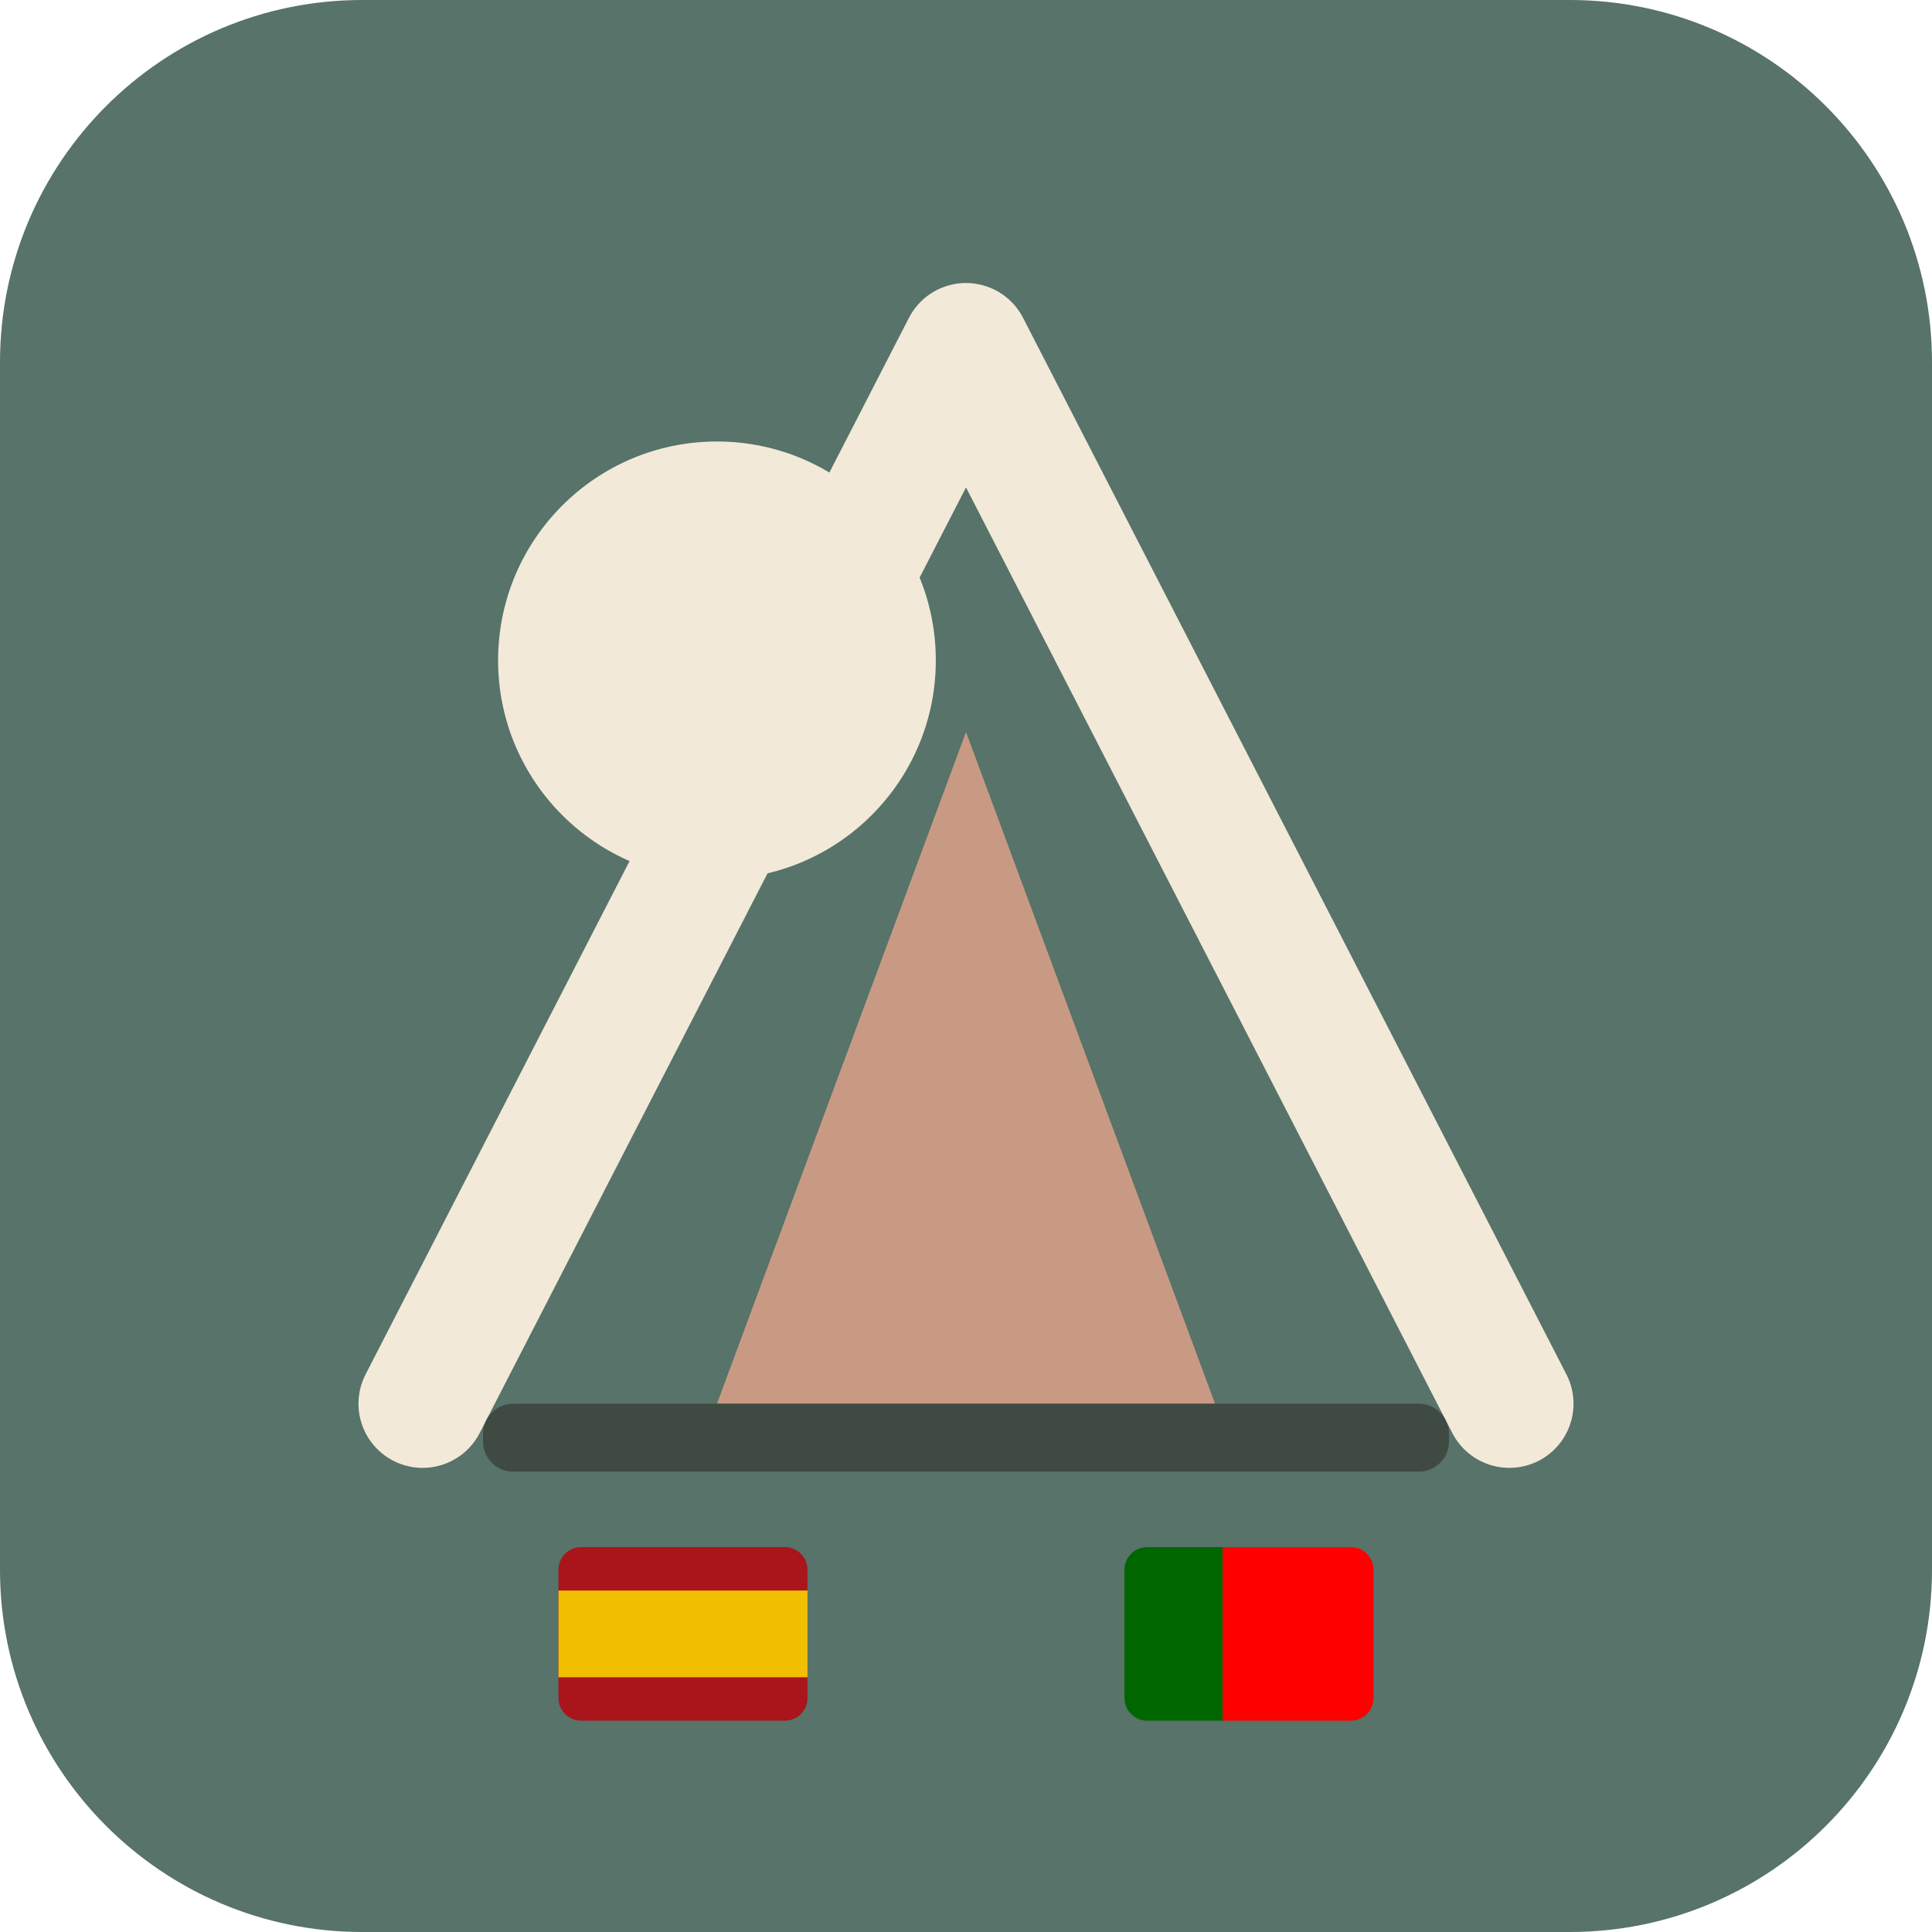
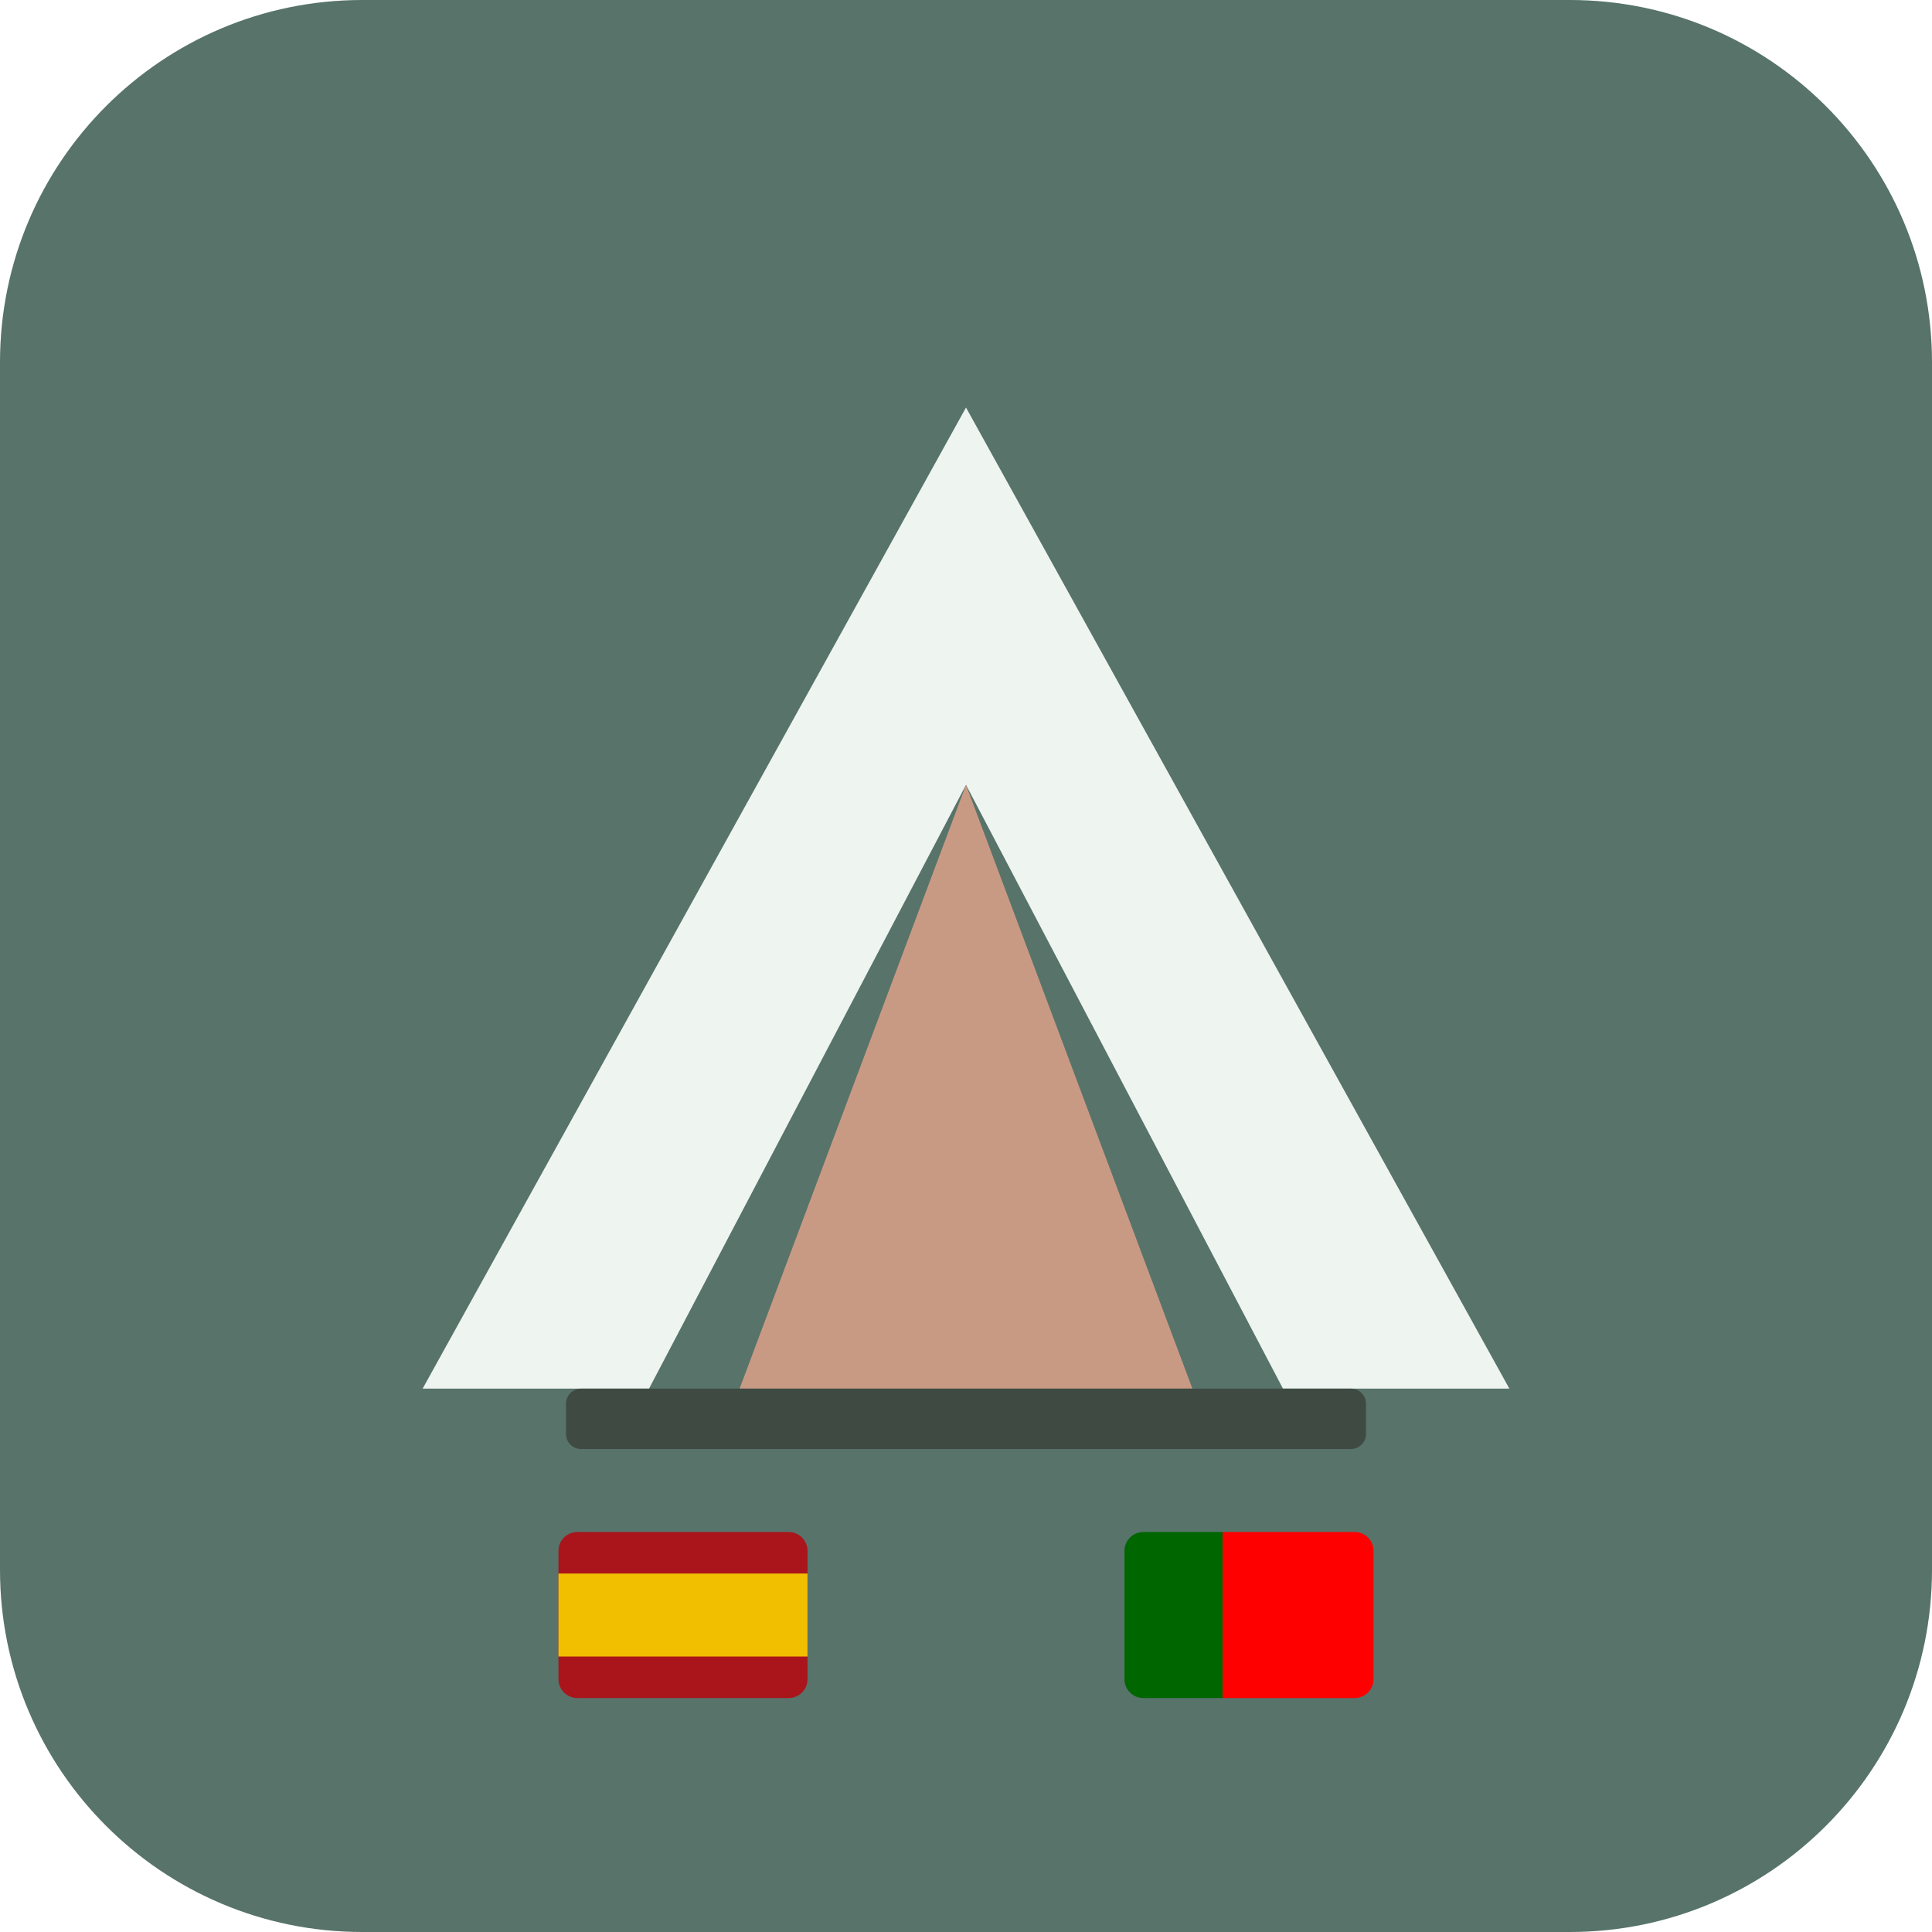
<svg xmlns="http://www.w3.org/2000/svg" viewBox="0 0 512 512">
  <rect width="512" height="512" rx="96" fill="#57736a" />
-   <circle cx="190" cy="175" r="58" fill="#f3e9d8" />
-   <path d="M256 92 L112 372 M256 92 L400 372" fill="none" stroke="#f3e9d8" stroke-width="34" stroke-linecap="round" stroke-linejoin="round" />
-   <path d="M256 194 L190 372 L322 372 Z" fill="#c99a83" />
-   <rect x="128" y="372" width="256" height="18" rx="8" fill="#3f4a43" />
-   <g transform="translate(148,410)">
+   <path d="M256 108 L400 368 L340 368 L256 208 L172 368 L112 368 Z" fill="#eef4f0" />
+   <path d="M256 208 L316 368 L196 368 Z" fill="#c99a83" />
+   <rect x="150" y="368" width="212" height="16" rx="4" fill="#3f4a43" />
+   <g transform="translate(148,406)">
    <clipPath id="esClip">
-       <rect width="66" height="46" rx="6" />
+       <rect width="66" height="44" rx="5" />
    </clipPath>
    <g clip-path="url(#esClip)">
-       <rect width="66" height="46" fill="#aa151b" />
-       <rect y="11.5" width="66" height="23" fill="#f1bf00" />
+       <rect width="66" height="44" fill="#aa151b" />
+       <rect y="11" width="66" height="22" fill="#f1bf00" />
    </g>
  </g>
-   <g transform="translate(298,410)">
+   <g transform="translate(298,406)">
    <clipPath id="ptClip">
-       <rect width="66" height="46" rx="6" />
+       <rect width="66" height="44" rx="5" />
    </clipPath>
    <g clip-path="url(#ptClip)">
-       <rect width="26" height="46" fill="#006600" />
-       <rect x="26" width="40" height="46" fill="#ff0000" />
+       <rect width="26" height="44" fill="#006600" />
+       <rect x="26" width="40" height="44" fill="#ff0000" />
    </g>
  </g>
</svg>
